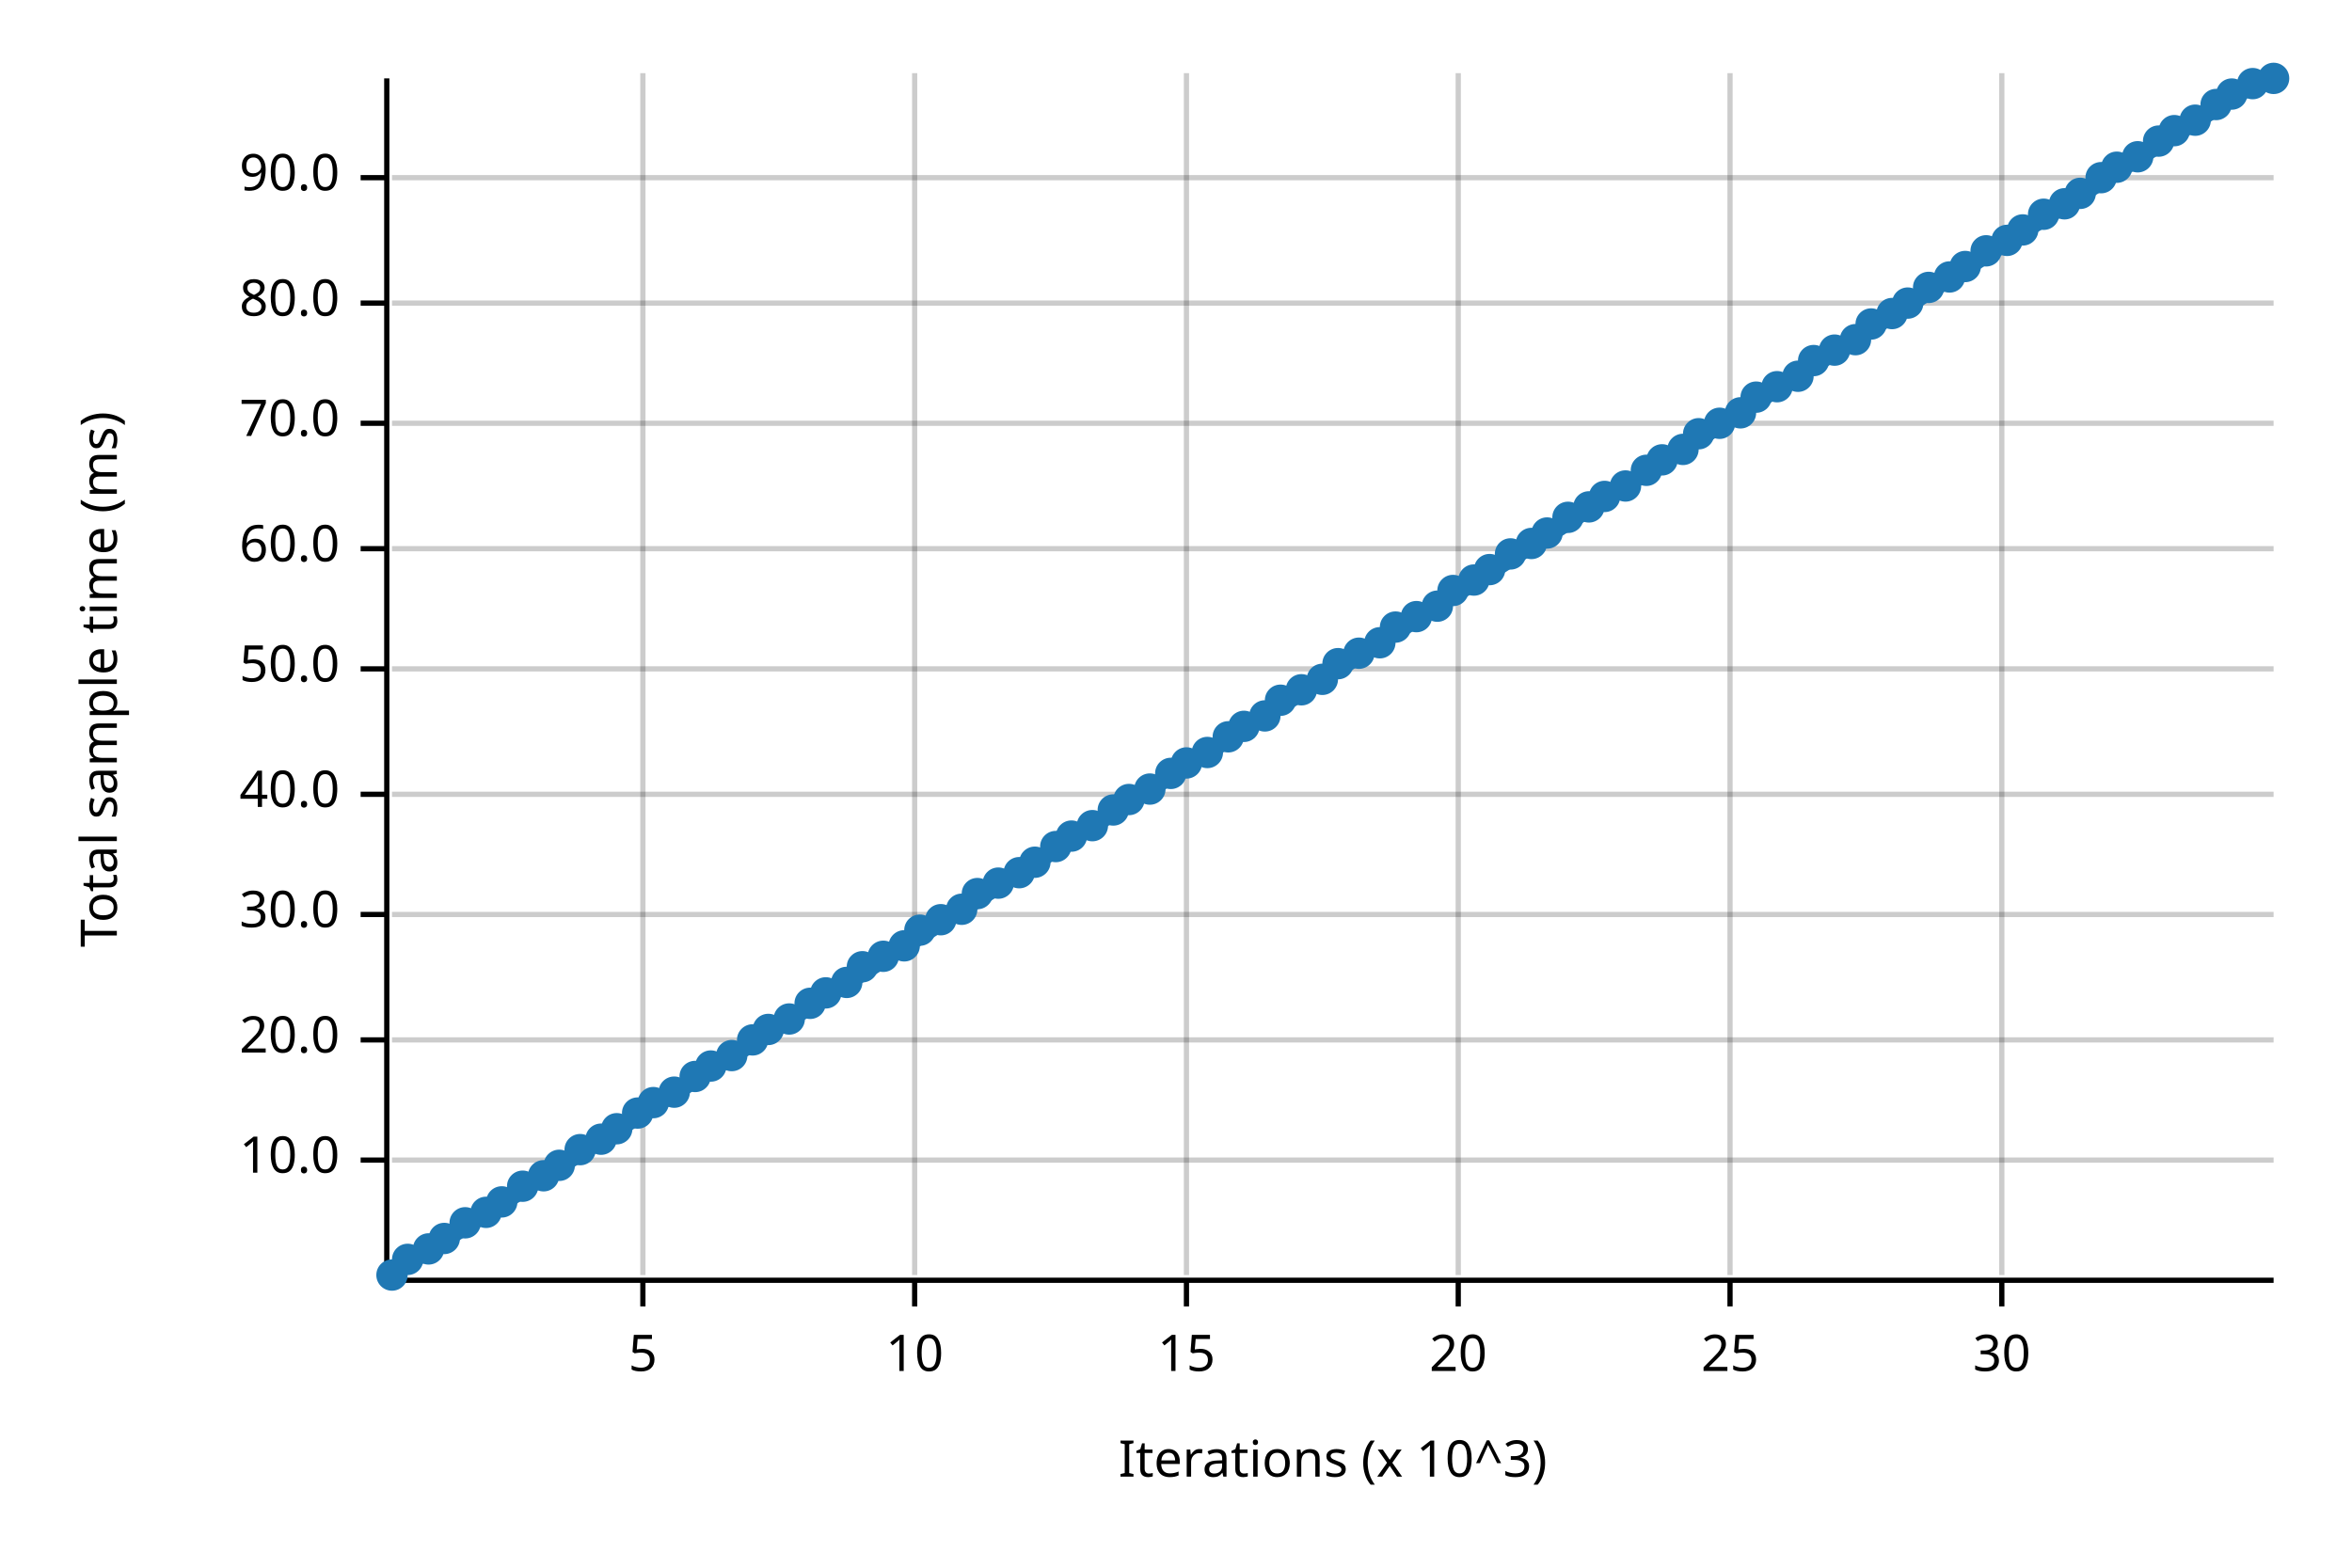
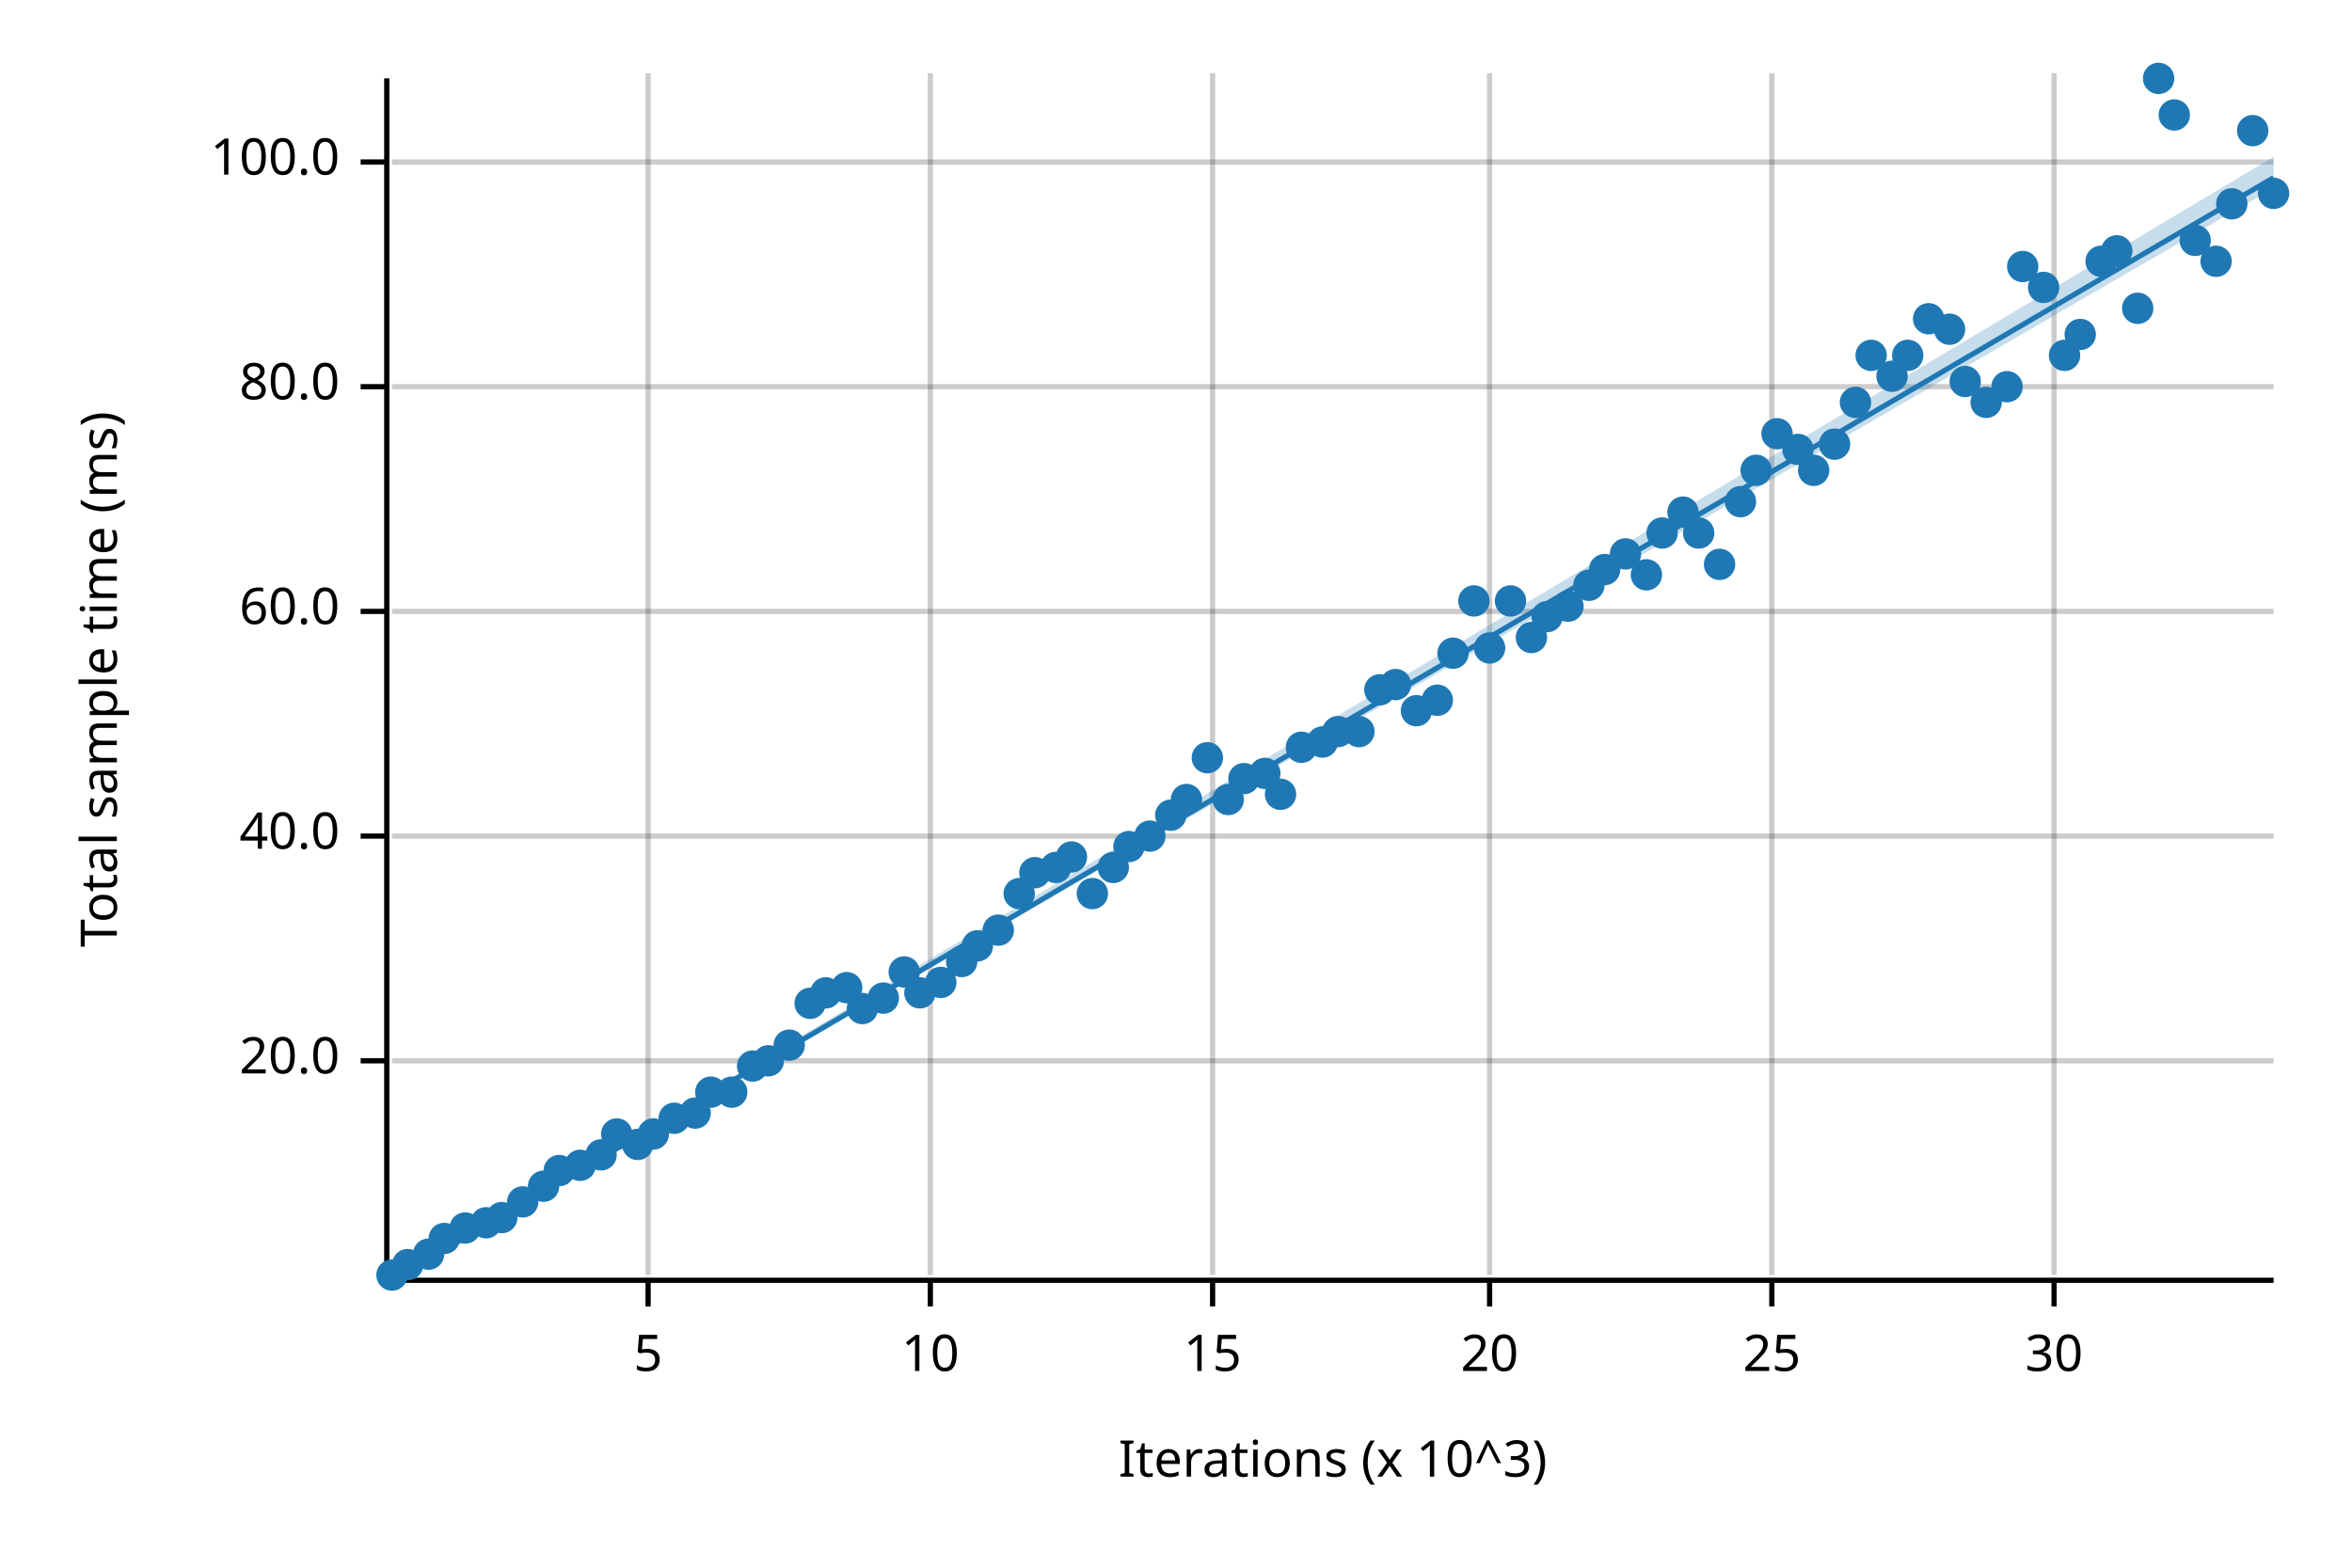
<svg xmlns="http://www.w3.org/2000/svg" width="450" height="300" viewBox="0 0 450 300">
  <text x="15" y="130" dy="0.76em" text-anchor="middle" font-family="sans-serif" font-size="9.677" opacity="1" fill="#000000" transform="rotate(270, 15, 130)">
Total sample time (ms)
</text>
  <text x="255" y="285" dy="-0.5ex" text-anchor="middle" font-family="sans-serif" font-size="9.677" opacity="1" fill="#000000">
Iterations (x 10^3)
</text>
-   <line opacity="0.2" stroke="#000000" stroke-width="1" x1="123" y1="244" x2="123" y2="14" />
-   <line opacity="0.2" stroke="#000000" stroke-width="1" x1="175" y1="244" x2="175" y2="14" />
-   <line opacity="0.2" stroke="#000000" stroke-width="1" x1="227" y1="244" x2="227" y2="14" />
-   <line opacity="0.2" stroke="#000000" stroke-width="1" x1="279" y1="244" x2="279" y2="14" />
-   <line opacity="0.2" stroke="#000000" stroke-width="1" x1="331" y1="244" x2="331" y2="14" />
-   <line opacity="0.2" stroke="#000000" stroke-width="1" x1="383" y1="244" x2="383" y2="14" />
-   <line opacity="0.2" stroke="#000000" stroke-width="1" x1="75" y1="222" x2="435" y2="222" />
-   <line opacity="0.2" stroke="#000000" stroke-width="1" x1="75" y1="199" x2="435" y2="199" />
-   <line opacity="0.2" stroke="#000000" stroke-width="1" x1="75" y1="175" x2="435" y2="175" />
-   <line opacity="0.2" stroke="#000000" stroke-width="1" x1="75" y1="152" x2="435" y2="152" />
-   <line opacity="0.2" stroke="#000000" stroke-width="1" x1="75" y1="128" x2="435" y2="128" />
-   <line opacity="0.2" stroke="#000000" stroke-width="1" x1="75" y1="105" x2="435" y2="105" />
-   <line opacity="0.2" stroke="#000000" stroke-width="1" x1="75" y1="81" x2="435" y2="81" />
-   <line opacity="0.2" stroke="#000000" stroke-width="1" x1="75" y1="58" x2="435" y2="58" />
-   <line opacity="0.2" stroke="#000000" stroke-width="1" x1="75" y1="34" x2="435" y2="34" />
+   <line opacity="0.2" stroke="#000000" stroke-width="1" x1="124" y1="244" x2="124" y2="14" />
+   <line opacity="0.2" stroke="#000000" stroke-width="1" x1="178" y1="244" x2="178" y2="14" />
+   <line opacity="0.2" stroke="#000000" stroke-width="1" x1="232" y1="244" x2="232" y2="14" />
+   <line opacity="0.2" stroke="#000000" stroke-width="1" x1="285" y1="244" x2="285" y2="14" />
+   <line opacity="0.2" stroke="#000000" stroke-width="1" x1="339" y1="244" x2="339" y2="14" />
+   <line opacity="0.2" stroke="#000000" stroke-width="1" x1="393" y1="244" x2="393" y2="14" />
+   <line opacity="0.2" stroke="#000000" stroke-width="1" x1="75" y1="203" x2="435" y2="203" />
+   <line opacity="0.2" stroke="#000000" stroke-width="1" x1="75" y1="160" x2="435" y2="160" />
+   <line opacity="0.2" stroke="#000000" stroke-width="1" x1="75" y1="117" x2="435" y2="117" />
+   <line opacity="0.2" stroke="#000000" stroke-width="1" x1="75" y1="74" x2="435" y2="74" />
+   <line opacity="0.2" stroke="#000000" stroke-width="1" x1="75" y1="31" x2="435" y2="31" />
  <polyline fill="none" opacity="1" stroke="#000000" stroke-width="1" points="74,15 74,245 " />
-   <text x="65" y="222" dy="0.5ex" text-anchor="end" font-family="sans-serif" font-size="9.677" opacity="1" fill="#000000">
- 10.0
- </text>
-   <polyline fill="none" opacity="1" stroke="#000000" stroke-width="1" points="69,222 74,222 " />
-   <text x="65" y="199" dy="0.5ex" text-anchor="end" font-family="sans-serif" font-size="9.677" opacity="1" fill="#000000">
+   <text x="65" y="203" dy="0.5ex" text-anchor="end" font-family="sans-serif" font-size="9.677" opacity="1" fill="#000000">
20.0
</text>
-   <polyline fill="none" opacity="1" stroke="#000000" stroke-width="1" points="69,199 74,199 " />
-   <text x="65" y="175" dy="0.5ex" text-anchor="end" font-family="sans-serif" font-size="9.677" opacity="1" fill="#000000">
- 30.0
- </text>
-   <polyline fill="none" opacity="1" stroke="#000000" stroke-width="1" points="69,175 74,175 " />
-   <text x="65" y="152" dy="0.5ex" text-anchor="end" font-family="sans-serif" font-size="9.677" opacity="1" fill="#000000">
+   <polyline fill="none" opacity="1" stroke="#000000" stroke-width="1" points="69,203 74,203 " />
+   <text x="65" y="160" dy="0.5ex" text-anchor="end" font-family="sans-serif" font-size="9.677" opacity="1" fill="#000000">
40.0
</text>
-   <polyline fill="none" opacity="1" stroke="#000000" stroke-width="1" points="69,152 74,152 " />
-   <text x="65" y="128" dy="0.5ex" text-anchor="end" font-family="sans-serif" font-size="9.677" opacity="1" fill="#000000">
- 50.0
- </text>
-   <polyline fill="none" opacity="1" stroke="#000000" stroke-width="1" points="69,128 74,128 " />
-   <text x="65" y="105" dy="0.5ex" text-anchor="end" font-family="sans-serif" font-size="9.677" opacity="1" fill="#000000">
+   <polyline fill="none" opacity="1" stroke="#000000" stroke-width="1" points="69,160 74,160 " />
+   <text x="65" y="117" dy="0.5ex" text-anchor="end" font-family="sans-serif" font-size="9.677" opacity="1" fill="#000000">
60.0
</text>
-   <polyline fill="none" opacity="1" stroke="#000000" stroke-width="1" points="69,105 74,105 " />
-   <text x="65" y="81" dy="0.5ex" text-anchor="end" font-family="sans-serif" font-size="9.677" opacity="1" fill="#000000">
- 70.0
- </text>
-   <polyline fill="none" opacity="1" stroke="#000000" stroke-width="1" points="69,81 74,81 " />
-   <text x="65" y="58" dy="0.5ex" text-anchor="end" font-family="sans-serif" font-size="9.677" opacity="1" fill="#000000">
+   <polyline fill="none" opacity="1" stroke="#000000" stroke-width="1" points="69,117 74,117 " />
+   <text x="65" y="74" dy="0.5ex" text-anchor="end" font-family="sans-serif" font-size="9.677" opacity="1" fill="#000000">
80.0
</text>
-   <polyline fill="none" opacity="1" stroke="#000000" stroke-width="1" points="69,58 74,58 " />
-   <text x="65" y="34" dy="0.5ex" text-anchor="end" font-family="sans-serif" font-size="9.677" opacity="1" fill="#000000">
- 90.0
+   <polyline fill="none" opacity="1" stroke="#000000" stroke-width="1" points="69,74 74,74 " />
+   <text x="65" y="31" dy="0.5ex" text-anchor="end" font-family="sans-serif" font-size="9.677" opacity="1" fill="#000000">
+ 100.0
</text>
-   <polyline fill="none" opacity="1" stroke="#000000" stroke-width="1" points="69,34 74,34 " />
+   <polyline fill="none" opacity="1" stroke="#000000" stroke-width="1" points="69,31 74,31 " />
  <polyline fill="none" opacity="1" stroke="#000000" stroke-width="1" points="75,245 435,245 " />
-   <text x="123" y="255" dy="0.76em" text-anchor="middle" font-family="sans-serif" font-size="9.677" opacity="1" fill="#000000">
+   <text x="124" y="255" dy="0.76em" text-anchor="middle" font-family="sans-serif" font-size="9.677" opacity="1" fill="#000000">
5
</text>
-   <polyline fill="none" opacity="1" stroke="#000000" stroke-width="1" points="123,245 123,250 " />
-   <text x="175" y="255" dy="0.76em" text-anchor="middle" font-family="sans-serif" font-size="9.677" opacity="1" fill="#000000">
+   <polyline fill="none" opacity="1" stroke="#000000" stroke-width="1" points="124,245 124,250 " />
+   <text x="178" y="255" dy="0.76em" text-anchor="middle" font-family="sans-serif" font-size="9.677" opacity="1" fill="#000000">
10
</text>
-   <polyline fill="none" opacity="1" stroke="#000000" stroke-width="1" points="175,245 175,250 " />
-   <text x="227" y="255" dy="0.76em" text-anchor="middle" font-family="sans-serif" font-size="9.677" opacity="1" fill="#000000">
+   <polyline fill="none" opacity="1" stroke="#000000" stroke-width="1" points="178,245 178,250 " />
+   <text x="232" y="255" dy="0.76em" text-anchor="middle" font-family="sans-serif" font-size="9.677" opacity="1" fill="#000000">
15
</text>
-   <polyline fill="none" opacity="1" stroke="#000000" stroke-width="1" points="227,245 227,250 " />
-   <text x="279" y="255" dy="0.76em" text-anchor="middle" font-family="sans-serif" font-size="9.677" opacity="1" fill="#000000">
+   <polyline fill="none" opacity="1" stroke="#000000" stroke-width="1" points="232,245 232,250 " />
+   <text x="285" y="255" dy="0.76em" text-anchor="middle" font-family="sans-serif" font-size="9.677" opacity="1" fill="#000000">
20
</text>
-   <polyline fill="none" opacity="1" stroke="#000000" stroke-width="1" points="279,245 279,250 " />
-   <text x="331" y="255" dy="0.76em" text-anchor="middle" font-family="sans-serif" font-size="9.677" opacity="1" fill="#000000">
+   <polyline fill="none" opacity="1" stroke="#000000" stroke-width="1" points="285,245 285,250 " />
+   <text x="339" y="255" dy="0.76em" text-anchor="middle" font-family="sans-serif" font-size="9.677" opacity="1" fill="#000000">
25
</text>
-   <polyline fill="none" opacity="1" stroke="#000000" stroke-width="1" points="331,245 331,250 " />
-   <text x="383" y="255" dy="0.76em" text-anchor="middle" font-family="sans-serif" font-size="9.677" opacity="1" fill="#000000">
+   <polyline fill="none" opacity="1" stroke="#000000" stroke-width="1" points="339,245 339,250 " />
+   <text x="393" y="255" dy="0.76em" text-anchor="middle" font-family="sans-serif" font-size="9.677" opacity="1" fill="#000000">
30
</text>
-   <polyline fill="none" opacity="1" stroke="#000000" stroke-width="1" points="383,245 383,250 " />
+   <polyline fill="none" opacity="1" stroke="#000000" stroke-width="1" points="393,245 393,250 " />
  <circle cx="75" cy="244" r="3" opacity="1" fill="#1F78B4" stroke="none" stroke-width="1" />
-   <circle cx="78" cy="241" r="3" opacity="1" fill="#1F78B4" stroke="none" stroke-width="1" />
-   <circle cx="82" cy="239" r="3" opacity="1" fill="#1F78B4" stroke="none" stroke-width="1" />
+   <circle cx="78" cy="242" r="3" opacity="1" fill="#1F78B4" stroke="none" stroke-width="1" />
+   <circle cx="82" cy="240" r="3" opacity="1" fill="#1F78B4" stroke="none" stroke-width="1" />
  <circle cx="85" cy="237" r="3" opacity="1" fill="#1F78B4" stroke="none" stroke-width="1" />
-   <circle cx="89" cy="234" r="3" opacity="1" fill="#1F78B4" stroke="none" stroke-width="1" />
-   <circle cx="93" cy="232" r="3" opacity="1" fill="#1F78B4" stroke="none" stroke-width="1" />
-   <circle cx="96" cy="230" r="3" opacity="1" fill="#1F78B4" stroke="none" stroke-width="1" />
-   <circle cx="100" cy="227" r="3" opacity="1" fill="#1F78B4" stroke="none" stroke-width="1" />
-   <circle cx="104" cy="225" r="3" opacity="1" fill="#1F78B4" stroke="none" stroke-width="1" />
-   <circle cx="107" cy="223" r="3" opacity="1" fill="#1F78B4" stroke="none" stroke-width="1" />
-   <circle cx="111" cy="220" r="3" opacity="1" fill="#1F78B4" stroke="none" stroke-width="1" />
-   <circle cx="115" cy="218" r="3" opacity="1" fill="#1F78B4" stroke="none" stroke-width="1" />
-   <circle cx="118" cy="216" r="3" opacity="1" fill="#1F78B4" stroke="none" stroke-width="1" />
-   <circle cx="122" cy="213" r="3" opacity="1" fill="#1F78B4" stroke="none" stroke-width="1" />
-   <circle cx="125" cy="211" r="3" opacity="1" fill="#1F78B4" stroke="none" stroke-width="1" />
-   <circle cx="129" cy="209" r="3" opacity="1" fill="#1F78B4" stroke="none" stroke-width="1" />
-   <circle cx="133" cy="206" r="3" opacity="1" fill="#1F78B4" stroke="none" stroke-width="1" />
-   <circle cx="136" cy="204" r="3" opacity="1" fill="#1F78B4" stroke="none" stroke-width="1" />
-   <circle cx="140" cy="202" r="3" opacity="1" fill="#1F78B4" stroke="none" stroke-width="1" />
-   <circle cx="144" cy="199" r="3" opacity="1" fill="#1F78B4" stroke="none" stroke-width="1" />
-   <circle cx="147" cy="197" r="3" opacity="1" fill="#1F78B4" stroke="none" stroke-width="1" />
-   <circle cx="151" cy="195" r="3" opacity="1" fill="#1F78B4" stroke="none" stroke-width="1" />
+   <circle cx="89" cy="235" r="3" opacity="1" fill="#1F78B4" stroke="none" stroke-width="1" />
+   <circle cx="93" cy="234" r="3" opacity="1" fill="#1F78B4" stroke="none" stroke-width="1" />
+   <circle cx="96" cy="233" r="3" opacity="1" fill="#1F78B4" stroke="none" stroke-width="1" />
+   <circle cx="100" cy="230" r="3" opacity="1" fill="#1F78B4" stroke="none" stroke-width="1" />
+   <circle cx="104" cy="227" r="3" opacity="1" fill="#1F78B4" stroke="none" stroke-width="1" />
+   <circle cx="107" cy="224" r="3" opacity="1" fill="#1F78B4" stroke="none" stroke-width="1" />
+   <circle cx="111" cy="223" r="3" opacity="1" fill="#1F78B4" stroke="none" stroke-width="1" />
+   <circle cx="115" cy="221" r="3" opacity="1" fill="#1F78B4" stroke="none" stroke-width="1" />
+   <circle cx="118" cy="217" r="3" opacity="1" fill="#1F78B4" stroke="none" stroke-width="1" />
+   <circle cx="122" cy="219" r="3" opacity="1" fill="#1F78B4" stroke="none" stroke-width="1" />
+   <circle cx="125" cy="217" r="3" opacity="1" fill="#1F78B4" stroke="none" stroke-width="1" />
+   <circle cx="129" cy="214" r="3" opacity="1" fill="#1F78B4" stroke="none" stroke-width="1" />
+   <circle cx="133" cy="213" r="3" opacity="1" fill="#1F78B4" stroke="none" stroke-width="1" />
+   <circle cx="136" cy="209" r="3" opacity="1" fill="#1F78B4" stroke="none" stroke-width="1" />
+   <circle cx="140" cy="209" r="3" opacity="1" fill="#1F78B4" stroke="none" stroke-width="1" />
+   <circle cx="144" cy="204" r="3" opacity="1" fill="#1F78B4" stroke="none" stroke-width="1" />
+   <circle cx="147" cy="203" r="3" opacity="1" fill="#1F78B4" stroke="none" stroke-width="1" />
+   <circle cx="151" cy="200" r="3" opacity="1" fill="#1F78B4" stroke="none" stroke-width="1" />
  <circle cx="155" cy="192" r="3" opacity="1" fill="#1F78B4" stroke="none" stroke-width="1" />
  <circle cx="158" cy="190" r="3" opacity="1" fill="#1F78B4" stroke="none" stroke-width="1" />
-   <circle cx="162" cy="188" r="3" opacity="1" fill="#1F78B4" stroke="none" stroke-width="1" />
-   <circle cx="165" cy="185" r="3" opacity="1" fill="#1F78B4" stroke="none" stroke-width="1" />
-   <circle cx="169" cy="183" r="3" opacity="1" fill="#1F78B4" stroke="none" stroke-width="1" />
-   <circle cx="173" cy="181" r="3" opacity="1" fill="#1F78B4" stroke="none" stroke-width="1" />
-   <circle cx="176" cy="178" r="3" opacity="1" fill="#1F78B4" stroke="none" stroke-width="1" />
-   <circle cx="180" cy="176" r="3" opacity="1" fill="#1F78B4" stroke="none" stroke-width="1" />
-   <circle cx="184" cy="174" r="3" opacity="1" fill="#1F78B4" stroke="none" stroke-width="1" />
-   <circle cx="187" cy="171" r="3" opacity="1" fill="#1F78B4" stroke="none" stroke-width="1" />
-   <circle cx="191" cy="169" r="3" opacity="1" fill="#1F78B4" stroke="none" stroke-width="1" />
-   <circle cx="195" cy="167" r="3" opacity="1" fill="#1F78B4" stroke="none" stroke-width="1" />
-   <circle cx="198" cy="165" r="3" opacity="1" fill="#1F78B4" stroke="none" stroke-width="1" />
-   <circle cx="202" cy="162" r="3" opacity="1" fill="#1F78B4" stroke="none" stroke-width="1" />
-   <circle cx="205" cy="160" r="3" opacity="1" fill="#1F78B4" stroke="none" stroke-width="1" />
-   <circle cx="209" cy="158" r="3" opacity="1" fill="#1F78B4" stroke="none" stroke-width="1" />
-   <circle cx="213" cy="155" r="3" opacity="1" fill="#1F78B4" stroke="none" stroke-width="1" />
-   <circle cx="216" cy="153" r="3" opacity="1" fill="#1F78B4" stroke="none" stroke-width="1" />
-   <circle cx="220" cy="151" r="3" opacity="1" fill="#1F78B4" stroke="none" stroke-width="1" />
-   <circle cx="224" cy="148" r="3" opacity="1" fill="#1F78B4" stroke="none" stroke-width="1" />
-   <circle cx="227" cy="146" r="3" opacity="1" fill="#1F78B4" stroke="none" stroke-width="1" />
-   <circle cx="231" cy="144" r="3" opacity="1" fill="#1F78B4" stroke="none" stroke-width="1" />
-   <circle cx="235" cy="141" r="3" opacity="1" fill="#1F78B4" stroke="none" stroke-width="1" />
-   <circle cx="238" cy="139" r="3" opacity="1" fill="#1F78B4" stroke="none" stroke-width="1" />
-   <circle cx="242" cy="137" r="3" opacity="1" fill="#1F78B4" stroke="none" stroke-width="1" />
-   <circle cx="245" cy="134" r="3" opacity="1" fill="#1F78B4" stroke="none" stroke-width="1" />
-   <circle cx="249" cy="132" r="3" opacity="1" fill="#1F78B4" stroke="none" stroke-width="1" />
-   <circle cx="253" cy="130" r="3" opacity="1" fill="#1F78B4" stroke="none" stroke-width="1" />
-   <circle cx="256" cy="127" r="3" opacity="1" fill="#1F78B4" stroke="none" stroke-width="1" />
-   <circle cx="260" cy="125" r="3" opacity="1" fill="#1F78B4" stroke="none" stroke-width="1" />
-   <circle cx="264" cy="123" r="3" opacity="1" fill="#1F78B4" stroke="none" stroke-width="1" />
-   <circle cx="267" cy="120" r="3" opacity="1" fill="#1F78B4" stroke="none" stroke-width="1" />
-   <circle cx="271" cy="118" r="3" opacity="1" fill="#1F78B4" stroke="none" stroke-width="1" />
-   <circle cx="275" cy="116" r="3" opacity="1" fill="#1F78B4" stroke="none" stroke-width="1" />
-   <circle cx="278" cy="113" r="3" opacity="1" fill="#1F78B4" stroke="none" stroke-width="1" />
-   <circle cx="282" cy="111" r="3" opacity="1" fill="#1F78B4" stroke="none" stroke-width="1" />
-   <circle cx="285" cy="109" r="3" opacity="1" fill="#1F78B4" stroke="none" stroke-width="1" />
-   <circle cx="289" cy="106" r="3" opacity="1" fill="#1F78B4" stroke="none" stroke-width="1" />
-   <circle cx="293" cy="104" r="3" opacity="1" fill="#1F78B4" stroke="none" stroke-width="1" />
-   <circle cx="296" cy="102" r="3" opacity="1" fill="#1F78B4" stroke="none" stroke-width="1" />
-   <circle cx="300" cy="99" r="3" opacity="1" fill="#1F78B4" stroke="none" stroke-width="1" />
-   <circle cx="304" cy="97" r="3" opacity="1" fill="#1F78B4" stroke="none" stroke-width="1" />
-   <circle cx="307" cy="95" r="3" opacity="1" fill="#1F78B4" stroke="none" stroke-width="1" />
-   <circle cx="311" cy="93" r="3" opacity="1" fill="#1F78B4" stroke="none" stroke-width="1" />
-   <circle cx="315" cy="90" r="3" opacity="1" fill="#1F78B4" stroke="none" stroke-width="1" />
-   <circle cx="318" cy="88" r="3" opacity="1" fill="#1F78B4" stroke="none" stroke-width="1" />
-   <circle cx="322" cy="86" r="3" opacity="1" fill="#1F78B4" stroke="none" stroke-width="1" />
-   <circle cx="325" cy="83" r="3" opacity="1" fill="#1F78B4" stroke="none" stroke-width="1" />
-   <circle cx="329" cy="81" r="3" opacity="1" fill="#1F78B4" stroke="none" stroke-width="1" />
-   <circle cx="333" cy="79" r="3" opacity="1" fill="#1F78B4" stroke="none" stroke-width="1" />
-   <circle cx="336" cy="76" r="3" opacity="1" fill="#1F78B4" stroke="none" stroke-width="1" />
-   <circle cx="340" cy="74" r="3" opacity="1" fill="#1F78B4" stroke="none" stroke-width="1" />
-   <circle cx="344" cy="72" r="3" opacity="1" fill="#1F78B4" stroke="none" stroke-width="1" />
-   <circle cx="347" cy="69" r="3" opacity="1" fill="#1F78B4" stroke="none" stroke-width="1" />
-   <circle cx="351" cy="67" r="3" opacity="1" fill="#1F78B4" stroke="none" stroke-width="1" />
-   <circle cx="355" cy="65" r="3" opacity="1" fill="#1F78B4" stroke="none" stroke-width="1" />
-   <circle cx="358" cy="62" r="3" opacity="1" fill="#1F78B4" stroke="none" stroke-width="1" />
-   <circle cx="362" cy="60" r="3" opacity="1" fill="#1F78B4" stroke="none" stroke-width="1" />
-   <circle cx="365" cy="58" r="3" opacity="1" fill="#1F78B4" stroke="none" stroke-width="1" />
-   <circle cx="369" cy="55" r="3" opacity="1" fill="#1F78B4" stroke="none" stroke-width="1" />
-   <circle cx="373" cy="53" r="3" opacity="1" fill="#1F78B4" stroke="none" stroke-width="1" />
-   <circle cx="376" cy="51" r="3" opacity="1" fill="#1F78B4" stroke="none" stroke-width="1" />
-   <circle cx="380" cy="48" r="3" opacity="1" fill="#1F78B4" stroke="none" stroke-width="1" />
-   <circle cx="384" cy="46" r="3" opacity="1" fill="#1F78B4" stroke="none" stroke-width="1" />
-   <circle cx="387" cy="44" r="3" opacity="1" fill="#1F78B4" stroke="none" stroke-width="1" />
-   <circle cx="391" cy="41" r="3" opacity="1" fill="#1F78B4" stroke="none" stroke-width="1" />
-   <circle cx="395" cy="39" r="3" opacity="1" fill="#1F78B4" stroke="none" stroke-width="1" />
-   <circle cx="398" cy="37" r="3" opacity="1" fill="#1F78B4" stroke="none" stroke-width="1" />
-   <circle cx="402" cy="34" r="3" opacity="1" fill="#1F78B4" stroke="none" stroke-width="1" />
-   <circle cx="405" cy="32" r="3" opacity="1" fill="#1F78B4" stroke="none" stroke-width="1" />
-   <circle cx="409" cy="30" r="3" opacity="1" fill="#1F78B4" stroke="none" stroke-width="1" />
-   <circle cx="413" cy="27" r="3" opacity="1" fill="#1F78B4" stroke="none" stroke-width="1" />
-   <circle cx="416" cy="25" r="3" opacity="1" fill="#1F78B4" stroke="none" stroke-width="1" />
-   <circle cx="420" cy="23" r="3" opacity="1" fill="#1F78B4" stroke="none" stroke-width="1" />
-   <circle cx="424" cy="20" r="3" opacity="1" fill="#1F78B4" stroke="none" stroke-width="1" />
-   <circle cx="427" cy="18" r="3" opacity="1" fill="#1F78B4" stroke="none" stroke-width="1" />
-   <circle cx="431" cy="16" r="3" opacity="1" fill="#1F78B4" stroke="none" stroke-width="1" />
-   <circle cx="435" cy="15" r="3" opacity="1" fill="#1F78B4" stroke="none" stroke-width="1" />
-   <polyline fill="none" opacity="1" stroke="#1F78B4" stroke-width="1" points="75,245 435,15 " />
-   <polygon opacity="0.25" fill="#1F78B4" points="75,245 435,15 435,15 " />
+   <circle cx="162" cy="189" r="3" opacity="1" fill="#1F78B4" stroke="none" stroke-width="1" />
+   <circle cx="165" cy="193" r="3" opacity="1" fill="#1F78B4" stroke="none" stroke-width="1" />
+   <circle cx="169" cy="191" r="3" opacity="1" fill="#1F78B4" stroke="none" stroke-width="1" />
+   <circle cx="173" cy="186" r="3" opacity="1" fill="#1F78B4" stroke="none" stroke-width="1" />
+   <circle cx="176" cy="190" r="3" opacity="1" fill="#1F78B4" stroke="none" stroke-width="1" />
+   <circle cx="180" cy="188" r="3" opacity="1" fill="#1F78B4" stroke="none" stroke-width="1" />
+   <circle cx="184" cy="184" r="3" opacity="1" fill="#1F78B4" stroke="none" stroke-width="1" />
+   <circle cx="187" cy="181" r="3" opacity="1" fill="#1F78B4" stroke="none" stroke-width="1" />
+   <circle cx="191" cy="178" r="3" opacity="1" fill="#1F78B4" stroke="none" stroke-width="1" />
+   <circle cx="195" cy="171" r="3" opacity="1" fill="#1F78B4" stroke="none" stroke-width="1" />
+   <circle cx="198" cy="167" r="3" opacity="1" fill="#1F78B4" stroke="none" stroke-width="1" />
+   <circle cx="202" cy="166" r="3" opacity="1" fill="#1F78B4" stroke="none" stroke-width="1" />
+   <circle cx="205" cy="164" r="3" opacity="1" fill="#1F78B4" stroke="none" stroke-width="1" />
+   <circle cx="209" cy="171" r="3" opacity="1" fill="#1F78B4" stroke="none" stroke-width="1" />
+   <circle cx="213" cy="166" r="3" opacity="1" fill="#1F78B4" stroke="none" stroke-width="1" />
+   <circle cx="216" cy="162" r="3" opacity="1" fill="#1F78B4" stroke="none" stroke-width="1" />
+   <circle cx="220" cy="160" r="3" opacity="1" fill="#1F78B4" stroke="none" stroke-width="1" />
+   <circle cx="224" cy="156" r="3" opacity="1" fill="#1F78B4" stroke="none" stroke-width="1" />
+   <circle cx="227" cy="153" r="3" opacity="1" fill="#1F78B4" stroke="none" stroke-width="1" />
+   <circle cx="231" cy="145" r="3" opacity="1" fill="#1F78B4" stroke="none" stroke-width="1" />
+   <circle cx="235" cy="153" r="3" opacity="1" fill="#1F78B4" stroke="none" stroke-width="1" />
+   <circle cx="238" cy="149" r="3" opacity="1" fill="#1F78B4" stroke="none" stroke-width="1" />
+   <circle cx="242" cy="148" r="3" opacity="1" fill="#1F78B4" stroke="none" stroke-width="1" />
+   <circle cx="245" cy="152" r="3" opacity="1" fill="#1F78B4" stroke="none" stroke-width="1" />
+   <circle cx="249" cy="143" r="3" opacity="1" fill="#1F78B4" stroke="none" stroke-width="1" />
+   <circle cx="253" cy="142" r="3" opacity="1" fill="#1F78B4" stroke="none" stroke-width="1" />
+   <circle cx="256" cy="140" r="3" opacity="1" fill="#1F78B4" stroke="none" stroke-width="1" />
+   <circle cx="260" cy="140" r="3" opacity="1" fill="#1F78B4" stroke="none" stroke-width="1" />
+   <circle cx="264" cy="132" r="3" opacity="1" fill="#1F78B4" stroke="none" stroke-width="1" />
+   <circle cx="267" cy="131" r="3" opacity="1" fill="#1F78B4" stroke="none" stroke-width="1" />
+   <circle cx="271" cy="136" r="3" opacity="1" fill="#1F78B4" stroke="none" stroke-width="1" />
+   <circle cx="275" cy="134" r="3" opacity="1" fill="#1F78B4" stroke="none" stroke-width="1" />
+   <circle cx="278" cy="125" r="3" opacity="1" fill="#1F78B4" stroke="none" stroke-width="1" />
+   <circle cx="282" cy="115" r="3" opacity="1" fill="#1F78B4" stroke="none" stroke-width="1" />
+   <circle cx="285" cy="124" r="3" opacity="1" fill="#1F78B4" stroke="none" stroke-width="1" />
+   <circle cx="289" cy="115" r="3" opacity="1" fill="#1F78B4" stroke="none" stroke-width="1" />
+   <circle cx="293" cy="122" r="3" opacity="1" fill="#1F78B4" stroke="none" stroke-width="1" />
+   <circle cx="296" cy="118" r="3" opacity="1" fill="#1F78B4" stroke="none" stroke-width="1" />
+   <circle cx="300" cy="116" r="3" opacity="1" fill="#1F78B4" stroke="none" stroke-width="1" />
+   <circle cx="304" cy="112" r="3" opacity="1" fill="#1F78B4" stroke="none" stroke-width="1" />
+   <circle cx="307" cy="109" r="3" opacity="1" fill="#1F78B4" stroke="none" stroke-width="1" />
+   <circle cx="311" cy="106" r="3" opacity="1" fill="#1F78B4" stroke="none" stroke-width="1" />
+   <circle cx="315" cy="110" r="3" opacity="1" fill="#1F78B4" stroke="none" stroke-width="1" />
+   <circle cx="318" cy="102" r="3" opacity="1" fill="#1F78B4" stroke="none" stroke-width="1" />
+   <circle cx="322" cy="98" r="3" opacity="1" fill="#1F78B4" stroke="none" stroke-width="1" />
+   <circle cx="325" cy="102" r="3" opacity="1" fill="#1F78B4" stroke="none" stroke-width="1" />
+   <circle cx="329" cy="108" r="3" opacity="1" fill="#1F78B4" stroke="none" stroke-width="1" />
+   <circle cx="333" cy="96" r="3" opacity="1" fill="#1F78B4" stroke="none" stroke-width="1" />
+   <circle cx="336" cy="90" r="3" opacity="1" fill="#1F78B4" stroke="none" stroke-width="1" />
+   <circle cx="340" cy="83" r="3" opacity="1" fill="#1F78B4" stroke="none" stroke-width="1" />
+   <circle cx="344" cy="86" r="3" opacity="1" fill="#1F78B4" stroke="none" stroke-width="1" />
+   <circle cx="347" cy="90" r="3" opacity="1" fill="#1F78B4" stroke="none" stroke-width="1" />
+   <circle cx="351" cy="85" r="3" opacity="1" fill="#1F78B4" stroke="none" stroke-width="1" />
+   <circle cx="355" cy="77" r="3" opacity="1" fill="#1F78B4" stroke="none" stroke-width="1" />
+   <circle cx="358" cy="68" r="3" opacity="1" fill="#1F78B4" stroke="none" stroke-width="1" />
+   <circle cx="362" cy="72" r="3" opacity="1" fill="#1F78B4" stroke="none" stroke-width="1" />
+   <circle cx="365" cy="68" r="3" opacity="1" fill="#1F78B4" stroke="none" stroke-width="1" />
+   <circle cx="369" cy="61" r="3" opacity="1" fill="#1F78B4" stroke="none" stroke-width="1" />
+   <circle cx="373" cy="63" r="3" opacity="1" fill="#1F78B4" stroke="none" stroke-width="1" />
+   <circle cx="376" cy="73" r="3" opacity="1" fill="#1F78B4" stroke="none" stroke-width="1" />
+   <circle cx="380" cy="77" r="3" opacity="1" fill="#1F78B4" stroke="none" stroke-width="1" />
+   <circle cx="384" cy="74" r="3" opacity="1" fill="#1F78B4" stroke="none" stroke-width="1" />
+   <circle cx="387" cy="51" r="3" opacity="1" fill="#1F78B4" stroke="none" stroke-width="1" />
+   <circle cx="391" cy="55" r="3" opacity="1" fill="#1F78B4" stroke="none" stroke-width="1" />
+   <circle cx="395" cy="68" r="3" opacity="1" fill="#1F78B4" stroke="none" stroke-width="1" />
+   <circle cx="398" cy="64" r="3" opacity="1" fill="#1F78B4" stroke="none" stroke-width="1" />
+   <circle cx="402" cy="50" r="3" opacity="1" fill="#1F78B4" stroke="none" stroke-width="1" />
+   <circle cx="405" cy="48" r="3" opacity="1" fill="#1F78B4" stroke="none" stroke-width="1" />
+   <circle cx="409" cy="59" r="3" opacity="1" fill="#1F78B4" stroke="none" stroke-width="1" />
+   <circle cx="413" cy="15" r="3" opacity="1" fill="#1F78B4" stroke="none" stroke-width="1" />
+   <circle cx="416" cy="22" r="3" opacity="1" fill="#1F78B4" stroke="none" stroke-width="1" />
+   <circle cx="420" cy="46" r="3" opacity="1" fill="#1F78B4" stroke="none" stroke-width="1" />
+   <circle cx="424" cy="50" r="3" opacity="1" fill="#1F78B4" stroke="none" stroke-width="1" />
+   <circle cx="427" cy="39" r="3" opacity="1" fill="#1F78B4" stroke="none" stroke-width="1" />
+   <circle cx="431" cy="25" r="3" opacity="1" fill="#1F78B4" stroke="none" stroke-width="1" />
+   <circle cx="435" cy="37" r="3" opacity="1" fill="#1F78B4" stroke="none" stroke-width="1" />
+   <polyline fill="none" opacity="1" stroke="#1F78B4" stroke-width="1" points="75,245 435,34 " />
+   <polygon opacity="0.25" fill="#1F78B4" points="75,245 435,36 435,30 " />
</svg>
